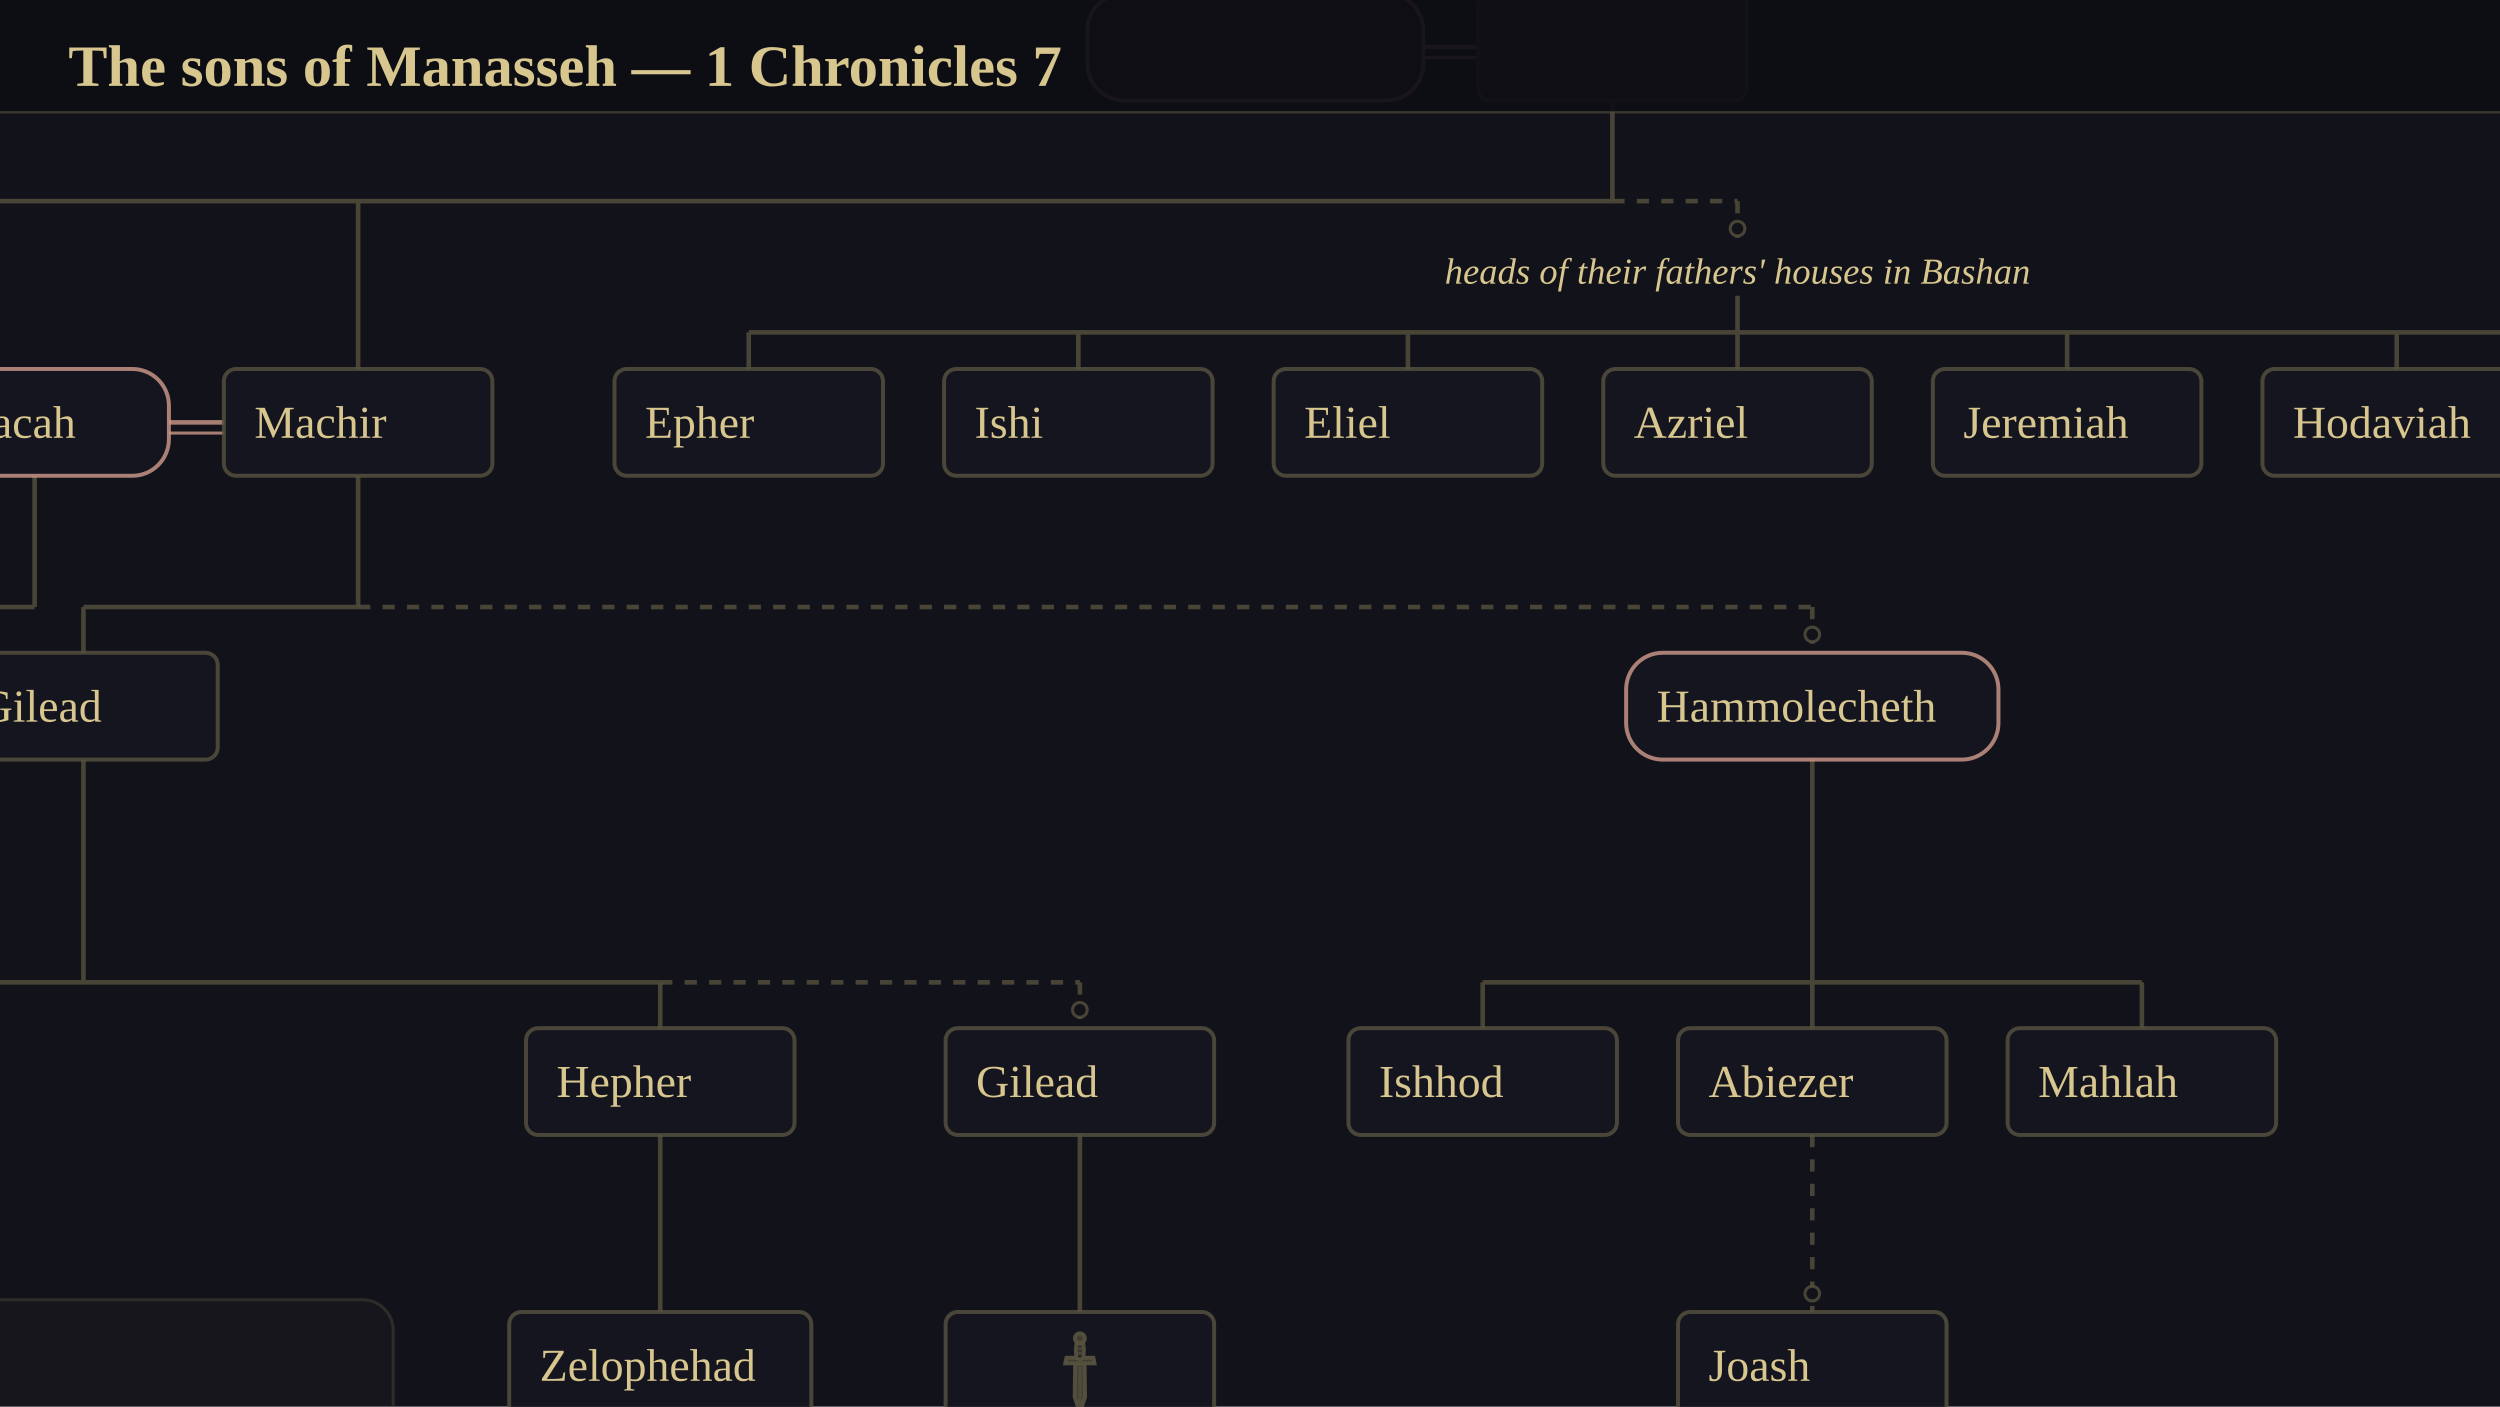
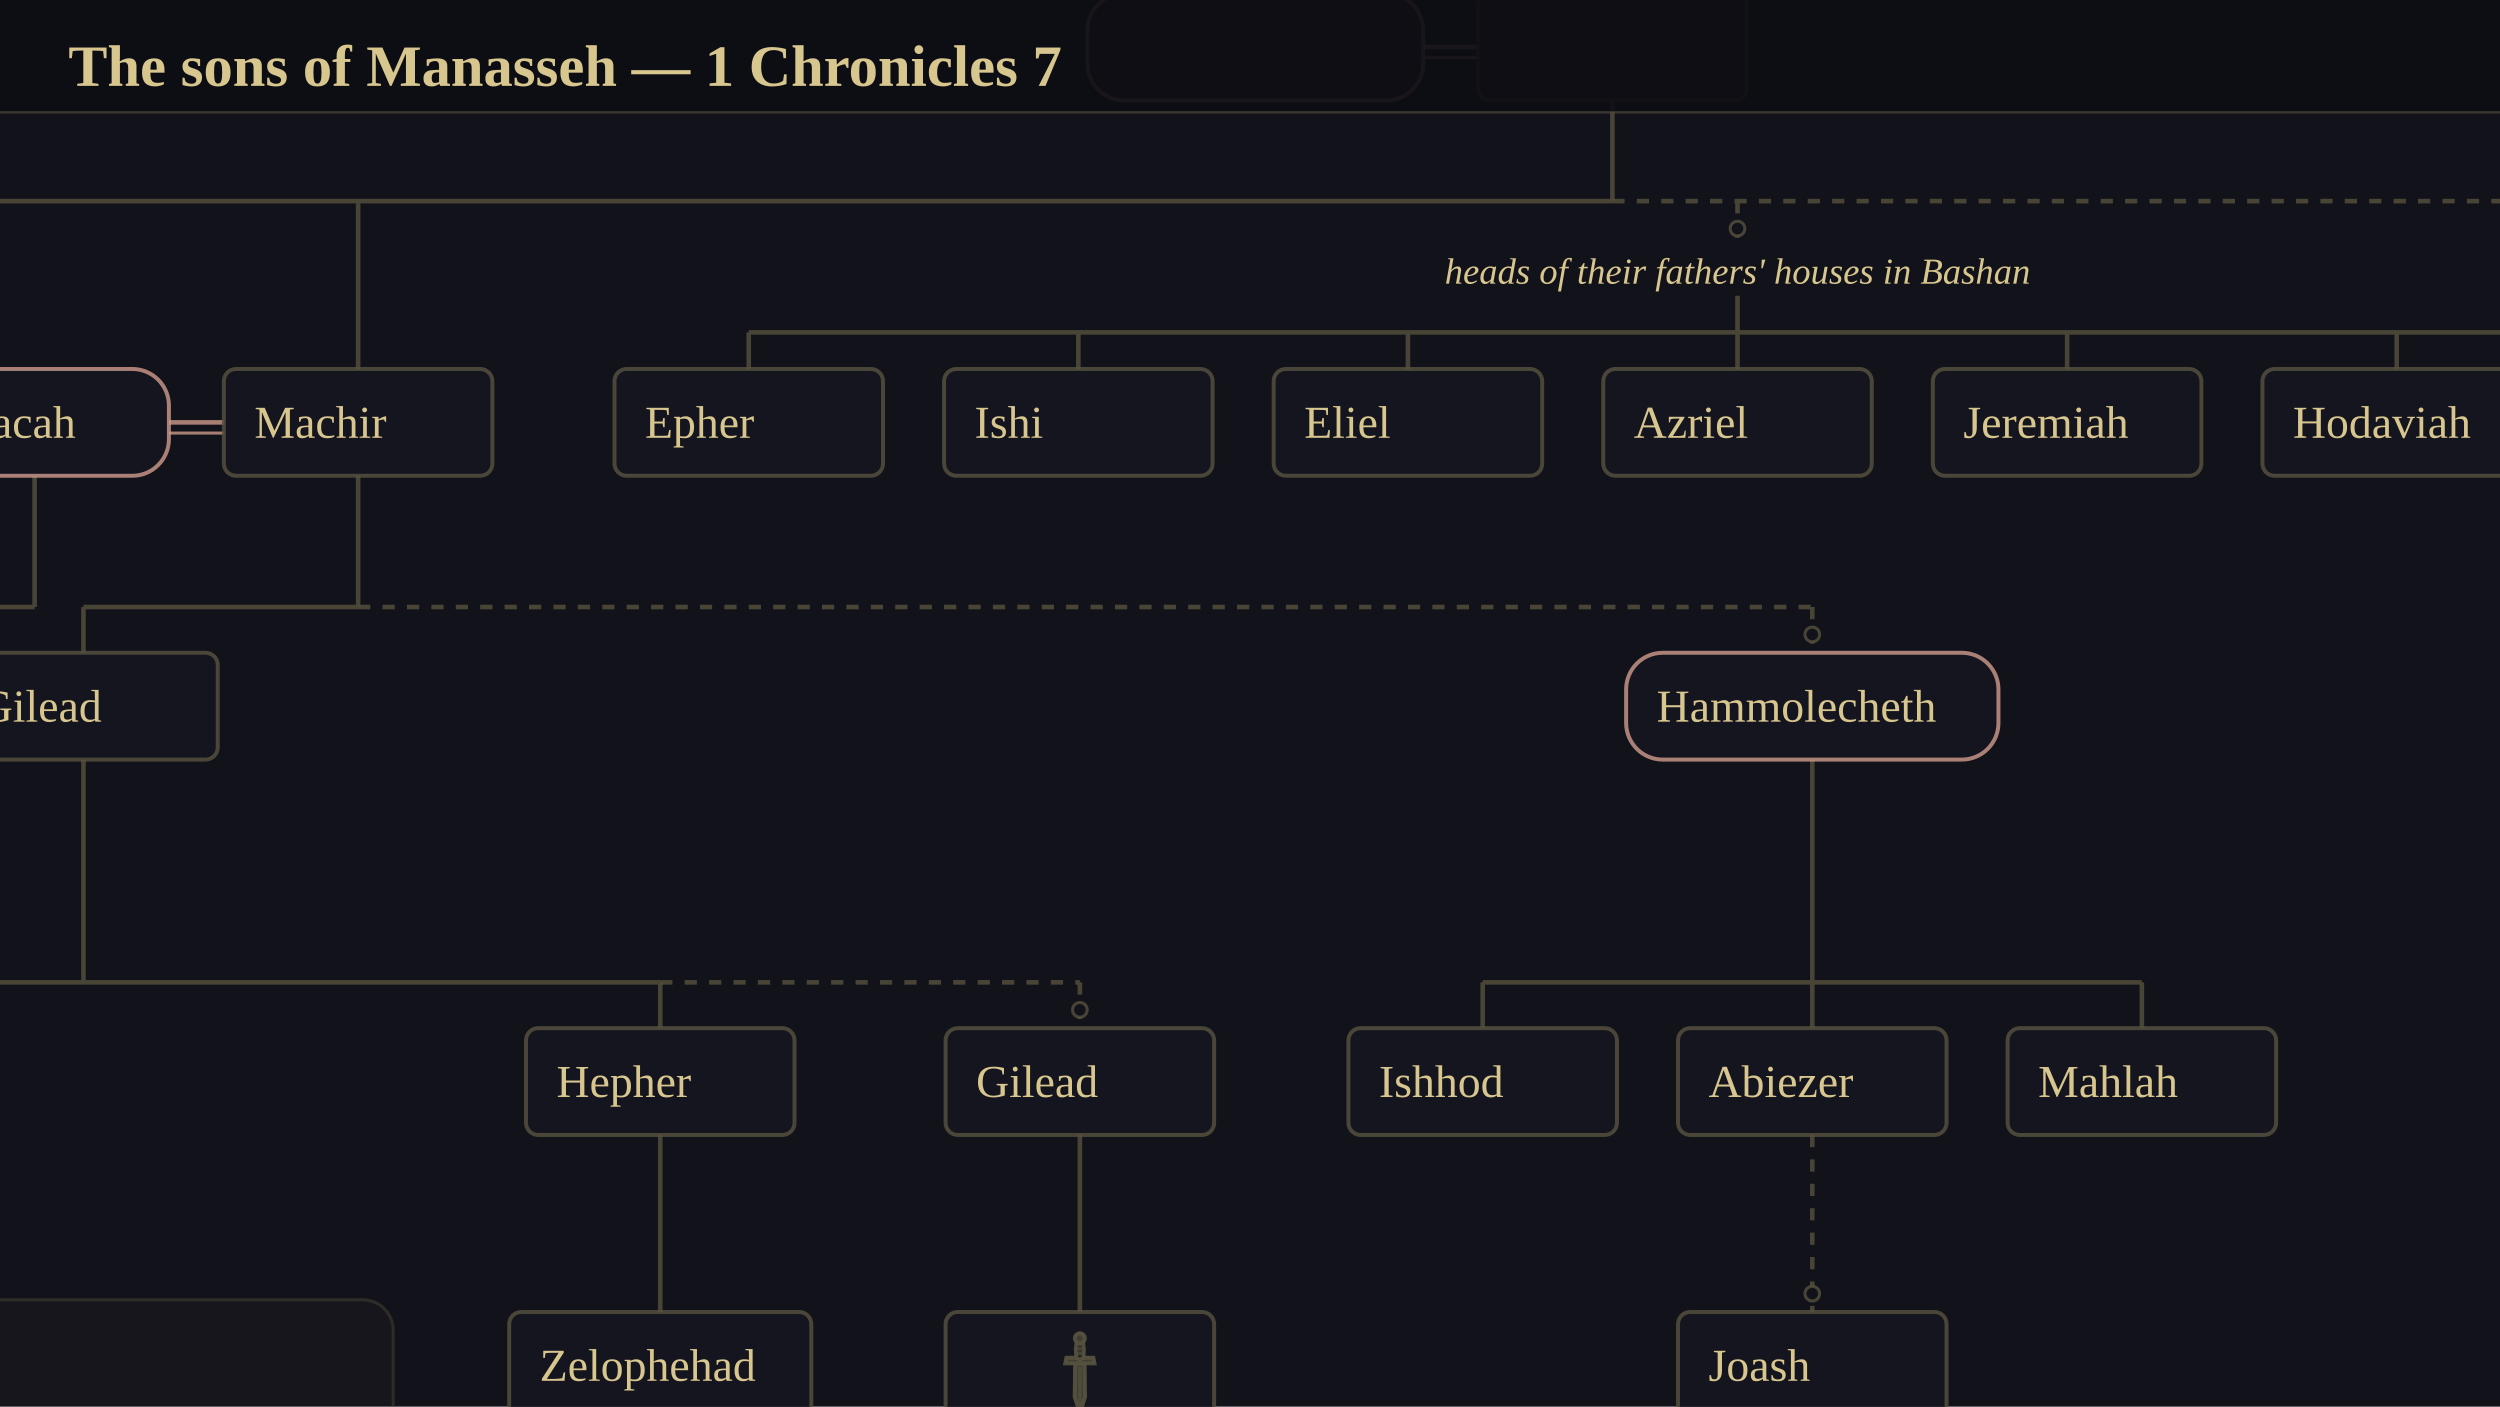
<svg xmlns="http://www.w3.org/2000/svg" viewBox="0 0 1024 576" width="1024" height="576" font-family="Georgia, 'Times New Roman', serif">
  <rect x="0" y="0" width="1024" height="576" fill="rgb(13,13,20)" />
  <g transform="translate(1611.3 -6697.62)">
    <animateTransform attributeName="transform" attributeType="XML" type="translate" values="1611.3 -6697.62;2227.23 -6813.88" keyTimes="0;1" calcMode="spline" keySplines="0.42 0 0.58 1" dur="4.13s" begin="0s" fill="freeze" />
    <g transform="scale(1.25)">
      <animateTransform attributeName="transform" attributeType="XML" type="scale" values="1.25;1.25" keyTimes="0;1" calcMode="spline" keySplines="0.42 0 0.58 1" dur="4.13s" begin="0s" fill="freeze" />
      <g stroke-width="1.20">
        <rect x="-1960.19" y="5292" width="2666.5" height="1062" rx="18" fill="rgb(22,22,32)" fill-opacity="0.549" stroke="rgb(52,50,64)" stroke-opacity="0.898" />
      </g>
      <g stroke-width="1.00">
        <g opacity="1">
          <rect x="-1584.19" y="5784" width="424" height="45" rx="10" fill="rgb(86,81,62)" fill-opacity="0.067" stroke="rgb(86,81,62)" stroke-opacity="0.400" />
          <animate attributeName="opacity" values="1;0" dur="1.24s" begin="1.24s" fill="freeze" calcMode="spline" keyTimes="0;1" keySplines="0.42 0 0.58 1" />
        </g>
      </g>
      <g stroke-width="1.50">
        <path d="M-760.69 5341H285.31M-8180.69 1761H4216.31M285.31 5226H4216.31M-1385.69 5424H-760.69M-1882.19 5557H-1277.69M-1261.69 5557H-1171.69M-1828.19 5680H-1720.19M-1588.19 5680H-1072.69M-803.19 5680H-587.19M-1288.69 5926H-856.69M-1043.69 5467H-395.69M-760.69 5341V5356M-760.69 5391V5424M-1631.19 1663V1761M4216.31 1761V6450M285.31 5226V5341M-1385.69 5424V5479M-1171.69 5424V5479M-1171.69 5514V5557M-1261.69 5557V5572M-1261.69 5607V5680M-1588.19 5680V5695M-1480.19 5680V5695M-1072.69 5680V5695M-1072.69 5730V5788M-1072.69 5823V5941M-1288.69 5926V5941M-1180.69 5926V5941M-964.69 5926V5941M-856.69 5926V5941M-935.19 5730V5788M-1277.69 5514V5557M-1882.19 5557V5572M-1774.19 5557V5572M-1774.19 5607V5680M-1828.19 5680V5695M-1828.19 5730V5788M-1720.19 5680V5695M-695.19 5607V5695M-695.19 5823V5941M-803.19 5680V5695M-587.19 5680V5695M-719.69 5455V5479M-1043.69 5467V5479M-935.69 5467V5479M-827.69 5467V5479M-611.69 5467V5479M-503.69 5467V5479M-395.69 5467V5479M-8180.69 1761V6450" fill="none" stroke="rgb(86,81,62)" stroke-opacity="0.800" />
        <path d="M-822.69 5373.5H-804.69M-1233.69 5496.5H-1215.69" fill="none" stroke="rgb(204,152,138)" stroke-opacity="0.800" />
        <path d="M-8180.69 8179H-3271.44M-1372.19 5680V5695M-8180.69 6450V8179M-1093.19 1663V1761M-3271.44 8179V8359" fill="none" stroke="rgb(86,81,62)" stroke-opacity="0.200" />
-         <path d="M-1072.69 5680H-935.19M-1171.69 5557H-695.19M-760.69 5424H-719.69M-365.44 8179H4216.31M-935.19 5680V5695M-695.19 5557V5572M-695.19 5730V5788M-719.69 5424V5439M4216.31 6450V8179" fill="none" stroke="rgb(86,81,62)" stroke-opacity="0.800" stroke-dasharray="4 4" />
+         <path d="M-1072.69 5680H-935.19M-1171.69 5557H-695.19M-760.69 5424H-267.69M-365.44 8179H4216.31M-935.19 5680V5695M-695.19 5557V5572M-695.19 5730V5788M-719.69 5424V5439M4216.31 6450V8179" fill="none" stroke="rgb(86,81,62)" stroke-opacity="0.800" stroke-dasharray="4 4" />
        <path d="M-1585.94 8179H-365.44M-908.19 1604V1761M-1585.94 8179V8236" fill="none" stroke="rgb(86,81,62)" stroke-opacity="0.200" stroke-dasharray="4 4" />
        <g opacity="1">
          <path d="M-1372.19 5730V5784" fill="none" stroke="rgb(86,81,62)" stroke-opacity="0.200" />
          <animate attributeName="opacity" values="1;0" dur="1.24s" begin="1.24s" fill="freeze" calcMode="spline" keyTimes="0;1" keySplines="0.42 0 0.58 1" />
        </g>
        <g opacity="0">
          <path d="M-1534.19 5773H-1210.19M-1372.19 5730V5773M-1534.19 5773V5788M-1426.19 5773V5788M-1318.19 5773V5788M-1210.19 5773V5788" fill="none" stroke="rgb(86,81,62)" stroke-opacity="0.200" />
          <animate attributeName="opacity" values="0;1" dur="1.24s" begin="1.24s" fill="freeze" calcMode="spline" keyTimes="0;1" keySplines="0.42 0 0.58 1" />
        </g>
      </g>
      <g stroke-width="1.00">
        <path d="M-822.69 5377H-804.69M-1233.69 5500H-1215.69" fill="none" stroke="rgb(204,152,138)" stroke-opacity="0.800" />
        <circle cx="-935.19" cy="5689" r="2.4" fill="rgb(18,18,27)" stroke="rgb(86,81,62)" stroke-opacity="0.800" />
        <circle cx="-695.19" cy="5566" r="2.4" fill="rgb(18,18,27)" stroke="rgb(86,81,62)" stroke-opacity="0.800" />
        <circle cx="-695.19" cy="5782" r="2.4" fill="rgb(18,18,27)" stroke="rgb(86,81,62)" stroke-opacity="0.800" />
        <circle cx="-719.69" cy="5433" r="2.4" fill="rgb(18,18,27)" stroke="rgb(86,81,62)" stroke-opacity="0.800" />
      </g>
      <polyline points="-1261.69,5607 -1261.69,5680 -1372.19,5680 -1372.19,5695" fill="none" stroke-linejoin="round" stroke="rgb(86,81,62)" stroke-width="1.6" stroke-dasharray="198.5" stroke-dashoffset="198.5" stroke-opacity="0.949">
        <animate attributeName="stroke-dashoffset" values="198.5;0" dur="1.90s" begin="0s" fill="freeze" calcMode="spline" keyTimes="0;1" keySplines="0.42 0 0.58 1" />
      </polyline>
      <polyline points="-1372.19,5730 -1372.19,5773 -1534.19,5773 -1534.19,5788" fill="none" stroke-linejoin="round" stroke="rgb(86,81,62)" stroke-width="1.6" stroke-dasharray="220" stroke-dashoffset="220" stroke-opacity="0.949">
        <animate attributeName="stroke-dashoffset" values="220;0" dur="1.90s" begin="0s" fill="freeze" calcMode="spline" keyTimes="0;1" keySplines="0.42 0 0.58 1" />
      </polyline>
      <polyline points="-1372.19,5730 -1372.19,5773 -1426.19,5773 -1426.19,5788" fill="none" stroke-linejoin="round" stroke="rgb(86,81,62)" stroke-width="1.6" stroke-dasharray="112" stroke-dashoffset="112" stroke-opacity="0.949">
        <animate attributeName="stroke-dashoffset" values="112;0" dur="1.90s" begin="0s" fill="freeze" calcMode="spline" keyTimes="0;1" keySplines="0.42 0 0.58 1" />
      </polyline>
      <polyline points="-1372.19,5730 -1372.19,5773 -1318.19,5773 -1318.19,5788" fill="none" stroke-linejoin="round" stroke="rgb(86,81,62)" stroke-width="1.6" stroke-dasharray="112" stroke-dashoffset="112" stroke-opacity="0.949">
        <animate attributeName="stroke-dashoffset" values="112;0" dur="1.90s" begin="0s" fill="freeze" calcMode="spline" keyTimes="0;1" keySplines="0.42 0 0.58 1" />
      </polyline>
      <polyline points="-1372.19,5730 -1372.19,5773 -1210.19,5773 -1210.19,5788" fill="none" stroke-linejoin="round" stroke="rgb(86,81,62)" stroke-width="1.6" stroke-dasharray="220" stroke-dashoffset="220" stroke-opacity="0.949">
        <animate attributeName="stroke-dashoffset" values="220;0" dur="1.90s" begin="0s" fill="freeze" calcMode="spline" keyTimes="0;1" keySplines="0.42 0 0.58 1" />
      </polyline>
      <g stroke-width="1.20">
        <rect x="-1416.19" y="5695" width="88" height="35" rx="4" fill="rgb(22,22,32)" fill-opacity="0.239" stroke="rgb(86,81,62)" stroke-opacity="0.239" />
        <text x="-1406.19" y="5712.5" font-size="15" text-anchor="start" dominant-baseline="central" fill="rgb(146,136,106)" font-family="Georgia, 'Times New Roman', serif" fill-opacity="0.698">Shemida</text>
        <g opacity="0">
          <rect x="-1578.19" y="5788" width="88" height="35" rx="4" fill="rgb(22,22,32)" fill-opacity="0.239" stroke="rgb(86,81,62)" stroke-opacity="0.239" />
          <text x="-1568.19" y="5805.5" font-size="15" text-anchor="start" dominant-baseline="central" fill="rgb(146,136,106)" font-family="Georgia, 'Times New Roman', serif" fill-opacity="0.698">Ahian</text>
          <rect x="-1470.19" y="5788" width="88" height="35" rx="4" fill="rgb(22,22,32)" fill-opacity="0.239" stroke="rgb(86,81,62)" stroke-opacity="0.239" />
          <text x="-1460.19" y="5805.5" font-size="15" text-anchor="start" dominant-baseline="central" fill="rgb(146,136,106)" font-family="Georgia, 'Times New Roman', serif" fill-opacity="0.698">Shechem</text>
          <rect x="-1362.19" y="5788" width="88" height="35" rx="4" fill="rgb(22,22,32)" fill-opacity="0.239" stroke="rgb(86,81,62)" stroke-opacity="0.239" />
          <text x="-1352.19" y="5805.5" font-size="15" text-anchor="start" dominant-baseline="central" fill="rgb(146,136,106)" font-family="Georgia, 'Times New Roman', serif" fill-opacity="0.698">Likhi</text>
          <rect x="-1254.19" y="5788" width="88" height="35" rx="4" fill="rgb(22,22,32)" fill-opacity="0.239" stroke="rgb(86,81,62)" stroke-opacity="0.239" />
          <text x="-1244.19" y="5805.5" font-size="15" text-anchor="start" dominant-baseline="central" fill="rgb(146,136,106)" font-family="Georgia, 'Times New Roman', serif" fill-opacity="0.698">Aniam</text>
          <animate attributeName="opacity" values="0;1" dur="1.24s" begin="1.24s" fill="freeze" calcMode="spline" keyTimes="0;1" keySplines="0.42 0 0.58 1" />
        </g>
      </g>
      <g stroke-width="1.30">
        <rect x="-804.69" y="5356" width="88" height="35" rx="4" fill="rgb(22,22,32)" fill-opacity="0.820" stroke="rgb(86,81,62)" stroke-opacity="0.820" />
        <rect x="-932.69" y="5356" width="110" height="35" rx="12" fill="rgb(22,22,32)" fill-opacity="0.820" stroke="rgb(204,152,138)" stroke-opacity="0.820" />
        <rect x="-1429.69" y="5479" width="88" height="35" rx="4" fill="rgb(22,22,32)" fill-opacity="0.820" stroke="rgb(86,81,62)" stroke-opacity="0.820" />
        <text x="-1419.69" y="5496.5" font-size="15" text-anchor="start" dominant-baseline="central" fill="rgb(216,198,143)" font-family="Georgia, 'Times New Roman', serif">Asriel</text>
        <rect x="-1215.69" y="5479" width="88" height="35" rx="4" fill="rgb(22,22,32)" fill-opacity="0.820" stroke="rgb(86,81,62)" stroke-opacity="0.820" />
        <text x="-1205.69" y="5496.5" font-size="15" text-anchor="start" dominant-baseline="central" fill="rgb(216,198,143)" font-family="Georgia, 'Times New Roman', serif">Machir</text>
        <rect x="-1305.69" y="5572" width="88" height="35" rx="4" fill="rgb(22,22,32)" fill-opacity="0.820" stroke="rgb(86,81,62)" stroke-opacity="0.820" />
        <text x="-1295.69" y="5589.5" font-size="15" text-anchor="start" dominant-baseline="central" fill="rgb(216,198,143)" font-family="Georgia, 'Times New Roman', serif">Gilead</text>
        <rect x="-1632.19" y="5695" width="88" height="35" rx="4" fill="rgb(22,22,32)" fill-opacity="0.820" stroke="rgb(86,81,62)" stroke-opacity="0.820" />
        <text x="-1622.19" y="5712.5" font-size="15" text-anchor="start" dominant-baseline="central" fill="rgb(216,198,143)" font-family="Georgia, 'Times New Roman', serif">Helek</text>
        <rect x="-1524.19" y="5695" width="88" height="35" rx="4" fill="rgb(22,22,32)" fill-opacity="0.820" stroke="rgb(86,81,62)" stroke-opacity="0.820" />
        <text x="-1514.19" y="5712.5" font-size="15" text-anchor="start" dominant-baseline="central" fill="rgb(216,198,143)" font-family="Georgia, 'Times New Roman', serif">Shechem</text>
        <rect x="-1116.69" y="5695" width="88" height="35" rx="4" fill="rgb(22,22,32)" fill-opacity="0.820" stroke="rgb(86,81,62)" stroke-opacity="0.820" />
        <text x="-1106.69" y="5712.5" font-size="15" text-anchor="start" dominant-baseline="central" fill="rgb(216,198,143)" font-family="Georgia, 'Times New Roman', serif">Hepher</text>
        <rect x="-1122.19" y="5788" width="99" height="35" rx="4" fill="rgb(22,22,32)" fill-opacity="0.820" stroke="rgb(86,81,62)" stroke-opacity="0.820" />
        <text x="-1112.19" y="5805.5" font-size="15" text-anchor="start" dominant-baseline="central" fill="rgb(216,198,143)" font-family="Georgia, 'Times New Roman', serif">Zelophehad</text>
        <rect x="-1332.69" y="5941" width="88" height="35" rx="12" fill="rgb(22,22,32)" fill-opacity="0.820" stroke="rgb(204,152,138)" stroke-opacity="0.820" />
        <rect x="-1224.69" y="5941" width="88" height="35" rx="12" fill="rgb(22,22,32)" fill-opacity="0.820" stroke="rgb(204,152,138)" stroke-opacity="0.820" />
        <rect x="-1116.69" y="5941" width="88" height="35" rx="12" fill="rgb(22,22,32)" fill-opacity="0.820" stroke="rgb(204,152,138)" stroke-opacity="0.820" />
        <rect x="-1008.69" y="5941" width="88" height="35" rx="12" fill="rgb(22,22,32)" fill-opacity="0.820" stroke="rgb(204,152,138)" stroke-opacity="0.820" />
        <rect x="-900.69" y="5941" width="88" height="35" rx="12" fill="rgb(22,22,32)" fill-opacity="0.820" stroke="rgb(204,152,138)" stroke-opacity="0.820" />
        <rect x="-979.19" y="5695" width="88" height="35" rx="4" fill="rgb(22,22,32)" fill-opacity="0.820" stroke="rgb(86,81,62)" stroke-opacity="0.820" />
        <text x="-969.19" y="5712.5" font-size="15" text-anchor="start" dominant-baseline="central" fill="rgb(216,198,143)" font-family="Georgia, 'Times New Roman', serif">Gilead</text>
        <rect x="-979.19" y="5788" width="88" height="63" rx="4" fill="rgb(22,22,32)" fill-opacity="0.820" stroke="rgb(86,81,62)" stroke-opacity="0.820" />
        <polygon points="-936.73,5804.84 -933.65,5804.84 -933.5,5815.86 -935.19,5821 -936.88,5815.86" fill="rgb(65,62,52)" stroke="rgb(86,81,62)" stroke-width="1.3" stroke-opacity="0.949" />
        <polygon points="-939.96,5804.84 -930.41,5804.84 -930.78,5803.01 -939.59,5803.01" fill="rgb(65,62,52)" stroke="rgb(86,81,62)" stroke-width="1.3" stroke-opacity="0.949" />
        <polygon points="-936.36,5803.01 -936.56,5800.25 -936.22,5797.5 -935.19,5796.81 -934.16,5797.5 -933.81,5800.25 -934.01,5803.01 -935.19,5803.69" fill="rgb(34,33,38)" stroke="rgb(86,81,62)" stroke-width="1.2" stroke-opacity="0.949" />
        <circle cx="-935.19" cy="5796.62" r="1.62" fill="rgb(65,62,52)" stroke="rgb(86,81,62)" stroke-width="1.3" stroke-opacity="0.949" />
        <polyline points="-935.19,5805.94 -935.19,5819.16" stroke-linejoin="round" fill="none" stroke="rgb(86,81,62)" stroke-width="1.2" stroke-opacity="0.718" />
        <polyline points="-936.22,5801.54 -934.16,5801.54" stroke-linejoin="round" fill="none" stroke="rgb(86,81,62)" stroke-width="1.2" stroke-opacity="0.718" />
        <polyline points="-936.22,5800.07 -934.16,5800.07" stroke-linejoin="round" fill="none" stroke="rgb(86,81,62)" stroke-width="1.2" stroke-opacity="0.718" />
        <polyline points="-936.22,5798.6 -934.16,5798.6" stroke-linejoin="round" fill="none" stroke="rgb(86,81,62)" stroke-width="1.2" stroke-opacity="0.718" />
        <text x="-969.19" y="5833.5" font-size="15" text-anchor="start" dominant-baseline="central" fill="rgb(216,198,143)" font-family="Georgia, 'Times New Roman', serif">Jephthah</text>
        <rect x="-1321.69" y="5479" width="88" height="35" rx="12" fill="rgb(22,22,32)" fill-opacity="0.820" stroke="rgb(204,152,138)" stroke-opacity="0.820" />
        <text x="-1311.69" y="5496.5" font-size="15" text-anchor="start" dominant-baseline="central" fill="rgb(216,198,143)" font-family="Georgia, 'Times New Roman', serif">Maacah</text>
        <rect x="-1926.19" y="5572" width="88" height="35" rx="4" fill="rgb(22,22,32)" fill-opacity="0.820" stroke="rgb(86,81,62)" stroke-opacity="0.820" />
        <rect x="-1818.19" y="5572" width="88" height="35" rx="4" fill="rgb(22,22,32)" fill-opacity="0.820" stroke="rgb(86,81,62)" stroke-opacity="0.820" />
        <text x="-1808.19" y="5589.5" font-size="15" text-anchor="start" dominant-baseline="central" fill="rgb(216,198,143)" font-family="Georgia, 'Times New Roman', serif">Sheresh</text>
        <rect x="-1872.19" y="5695" width="88" height="35" rx="4" fill="rgb(22,22,32)" fill-opacity="0.820" stroke="rgb(86,81,62)" stroke-opacity="0.820" />
        <text x="-1862.19" y="5712.5" font-size="15" text-anchor="start" dominant-baseline="central" fill="rgb(216,198,143)" font-family="Georgia, 'Times New Roman', serif">Ulam</text>
        <rect x="-1872.19" y="5788" width="88" height="35" rx="4" fill="rgb(22,22,32)" fill-opacity="0.820" stroke="rgb(86,81,62)" stroke-opacity="0.820" />
        <text x="-1862.19" y="5805.5" font-size="15" text-anchor="start" dominant-baseline="central" fill="rgb(216,198,143)" font-family="Georgia, 'Times New Roman', serif">Bedan</text>
        <rect x="-1764.19" y="5695" width="88" height="35" rx="4" fill="rgb(22,22,32)" fill-opacity="0.820" stroke="rgb(86,81,62)" stroke-opacity="0.820" />
        <text x="-1754.19" y="5712.5" font-size="15" text-anchor="start" dominant-baseline="central" fill="rgb(216,198,143)" font-family="Georgia, 'Times New Roman', serif">Rakem</text>
        <rect x="-756.19" y="5572" width="122" height="35" rx="12" fill="rgb(22,22,32)" fill-opacity="0.820" stroke="rgb(204,152,138)" stroke-opacity="0.820" />
        <text x="-746.19" y="5589.5" font-size="15" text-anchor="start" dominant-baseline="central" fill="rgb(216,198,143)" font-family="Georgia, 'Times New Roman', serif">Hammolecheth</text>
        <rect x="-847.19" y="5695" width="88" height="35" rx="4" fill="rgb(22,22,32)" fill-opacity="0.820" stroke="rgb(86,81,62)" stroke-opacity="0.820" />
        <text x="-837.19" y="5712.5" font-size="15" text-anchor="start" dominant-baseline="central" fill="rgb(216,198,143)" font-family="Georgia, 'Times New Roman', serif">Ishhod</text>
        <rect x="-739.19" y="5695" width="88" height="35" rx="4" fill="rgb(22,22,32)" fill-opacity="0.820" stroke="rgb(86,81,62)" stroke-opacity="0.820" />
        <text x="-729.19" y="5712.5" font-size="15" text-anchor="start" dominant-baseline="central" fill="rgb(216,198,143)" font-family="Georgia, 'Times New Roman', serif">Abiezer</text>
        <rect x="-739.19" y="5788" width="88" height="35" rx="4" fill="rgb(22,22,32)" fill-opacity="0.820" stroke="rgb(86,81,62)" stroke-opacity="0.820" />
        <text x="-729.19" y="5805.5" font-size="15" text-anchor="start" dominant-baseline="central" fill="rgb(216,198,143)" font-family="Georgia, 'Times New Roman', serif">Joash</text>
        <rect x="-739.19" y="5941" width="88" height="63" rx="4" fill="rgb(22,22,32)" fill-opacity="0.820" stroke="rgb(86,81,62)" stroke-opacity="0.820" />
        <rect x="-631.19" y="5695" width="88" height="35" rx="4" fill="rgb(22,22,32)" fill-opacity="0.820" stroke="rgb(86,81,62)" stroke-opacity="0.820" />
        <text x="-621.19" y="5712.5" font-size="15" text-anchor="start" dominant-baseline="central" fill="rgb(216,198,143)" font-family="Georgia, 'Times New Roman', serif">Mahlah</text>
        <text x="-719.69" y="5447" font-size="12" text-anchor="middle" dominant-baseline="central" fill="rgb(216,198,143)" font-family="Georgia, 'Times New Roman', serif" font-style="italic">heads of their fathers' houses in Bashan</text>
        <rect x="-1087.69" y="5479" width="88" height="35" rx="4" fill="rgb(22,22,32)" fill-opacity="0.820" stroke="rgb(86,81,62)" stroke-opacity="0.820" />
        <text x="-1077.69" y="5496.5" font-size="15" text-anchor="start" dominant-baseline="central" fill="rgb(216,198,143)" font-family="Georgia, 'Times New Roman', serif">Epher</text>
        <rect x="-979.69" y="5479" width="88" height="35" rx="4" fill="rgb(22,22,32)" fill-opacity="0.820" stroke="rgb(86,81,62)" stroke-opacity="0.820" />
        <text x="-969.69" y="5496.5" font-size="15" text-anchor="start" dominant-baseline="central" fill="rgb(216,198,143)" font-family="Georgia, 'Times New Roman', serif">Ishi</text>
        <rect x="-871.69" y="5479" width="88" height="35" rx="4" fill="rgb(22,22,32)" fill-opacity="0.820" stroke="rgb(86,81,62)" stroke-opacity="0.820" />
        <text x="-861.69" y="5496.5" font-size="15" text-anchor="start" dominant-baseline="central" fill="rgb(216,198,143)" font-family="Georgia, 'Times New Roman', serif">Eliel</text>
        <rect x="-763.69" y="5479" width="88" height="35" rx="4" fill="rgb(22,22,32)" fill-opacity="0.820" stroke="rgb(86,81,62)" stroke-opacity="0.820" />
        <text x="-753.69" y="5496.5" font-size="15" text-anchor="start" dominant-baseline="central" fill="rgb(216,198,143)" font-family="Georgia, 'Times New Roman', serif">Azriel</text>
        <rect x="-655.69" y="5479" width="88" height="35" rx="4" fill="rgb(22,22,32)" fill-opacity="0.820" stroke="rgb(86,81,62)" stroke-opacity="0.820" />
        <text x="-645.69" y="5496.5" font-size="15" text-anchor="start" dominant-baseline="central" fill="rgb(216,198,143)" font-family="Georgia, 'Times New Roman', serif">Jeremiah</text>
        <rect x="-547.69" y="5479" width="88" height="35" rx="4" fill="rgb(22,22,32)" fill-opacity="0.820" stroke="rgb(86,81,62)" stroke-opacity="0.820" />
        <text x="-537.69" y="5496.5" font-size="15" text-anchor="start" dominant-baseline="central" fill="rgb(216,198,143)" font-family="Georgia, 'Times New Roman', serif">Hodaviah</text>
        <rect x="-439.69" y="5479" width="88" height="35" rx="4" fill="rgb(22,22,32)" fill-opacity="0.820" stroke="rgb(86,81,62)" stroke-opacity="0.820" />
      </g>
      <text x="-1940.19" y="5304" font-size="26.00" text-anchor="start" dominant-baseline="text-before-edge" fill="rgb(92,87,69)" stroke="rgb(18,18,27)" stroke-width="5.72" stroke-linejoin="round" paint-order="stroke" font-weight="bold" letter-spacing="1">JOSEPH</text>
      <g stroke-width="2.20">
        <g opacity="0">
          <rect x="-1416.19" y="5695" width="88" height="35" rx="4" fill="rgb(22,22,32)" stroke="rgb(255,244,170)" />
          <text x="-1406.19" y="5712.5" font-size="15" text-anchor="start" dominant-baseline="central" fill="rgb(255,244,170)" font-family="Georgia, 'Times New Roman', serif">Shemida</text>
          <animate attributeName="opacity" values="0;1" dur="1.90s" begin="2.48s" fill="freeze" calcMode="spline" keyTimes="0;1" keySplines="0.42 0 0.58 1" />
        </g>
        <g opacity="0">
          <rect x="-1578.19" y="5788" width="88" height="35" rx="4" fill="rgb(22,22,32)" stroke="rgb(255,244,170)" />
          <text x="-1568.19" y="5805.5" font-size="15" text-anchor="start" dominant-baseline="central" fill="rgb(255,244,170)" font-family="Georgia, 'Times New Roman', serif">Ahian</text>
          <animate attributeName="opacity" values="0;1" dur="1.90s" begin="2.48s" fill="freeze" calcMode="spline" keyTimes="0;1" keySplines="0.42 0 0.58 1" />
        </g>
        <g opacity="0">
          <rect x="-1470.19" y="5788" width="88" height="35" rx="4" fill="rgb(22,22,32)" stroke="rgb(255,244,170)" />
          <text x="-1460.19" y="5805.5" font-size="15" text-anchor="start" dominant-baseline="central" fill="rgb(255,244,170)" font-family="Georgia, 'Times New Roman', serif">Shechem</text>
          <animate attributeName="opacity" values="0;1" dur="1.90s" begin="2.48s" fill="freeze" calcMode="spline" keyTimes="0;1" keySplines="0.42 0 0.58 1" />
        </g>
        <g opacity="0">
          <rect x="-1362.19" y="5788" width="88" height="35" rx="4" fill="rgb(22,22,32)" stroke="rgb(255,244,170)" />
          <text x="-1352.19" y="5805.5" font-size="15" text-anchor="start" dominant-baseline="central" fill="rgb(255,244,170)" font-family="Georgia, 'Times New Roman', serif">Likhi</text>
          <animate attributeName="opacity" values="0;1" dur="1.90s" begin="2.48s" fill="freeze" calcMode="spline" keyTimes="0;1" keySplines="0.42 0 0.58 1" />
        </g>
        <g opacity="0">
          <rect x="-1254.19" y="5788" width="88" height="35" rx="4" fill="rgb(22,22,32)" stroke="rgb(255,244,170)" />
          <text x="-1244.19" y="5805.5" font-size="15" text-anchor="start" dominant-baseline="central" fill="rgb(255,244,170)" font-family="Georgia, 'Times New Roman', serif">Aniam</text>
          <animate attributeName="opacity" values="0;1" dur="1.90s" begin="2.48s" fill="freeze" calcMode="spline" keyTimes="0;1" keySplines="0.42 0 0.58 1" />
        </g>
      </g>
    </g>
  </g>
  <rect x="0" y="0" width="1024" height="46" fill="rgb(13,13,20)" fill-opacity="0.925" />
  <text x="28" y="20" font-size="24" text-anchor="start" dominant-baseline="text-before-edge" fill="rgb(216,198,143)" font-family="Georgia, 'Times New Roman', serif" font-weight="bold">The sons of Manasseh — 1 Chronicles 7</text>
  <line x1="0" y1="46" x2="1024" y2="46" stroke="rgb(86,81,62)" stroke-width="1" stroke-opacity="0.600" />
</svg>
